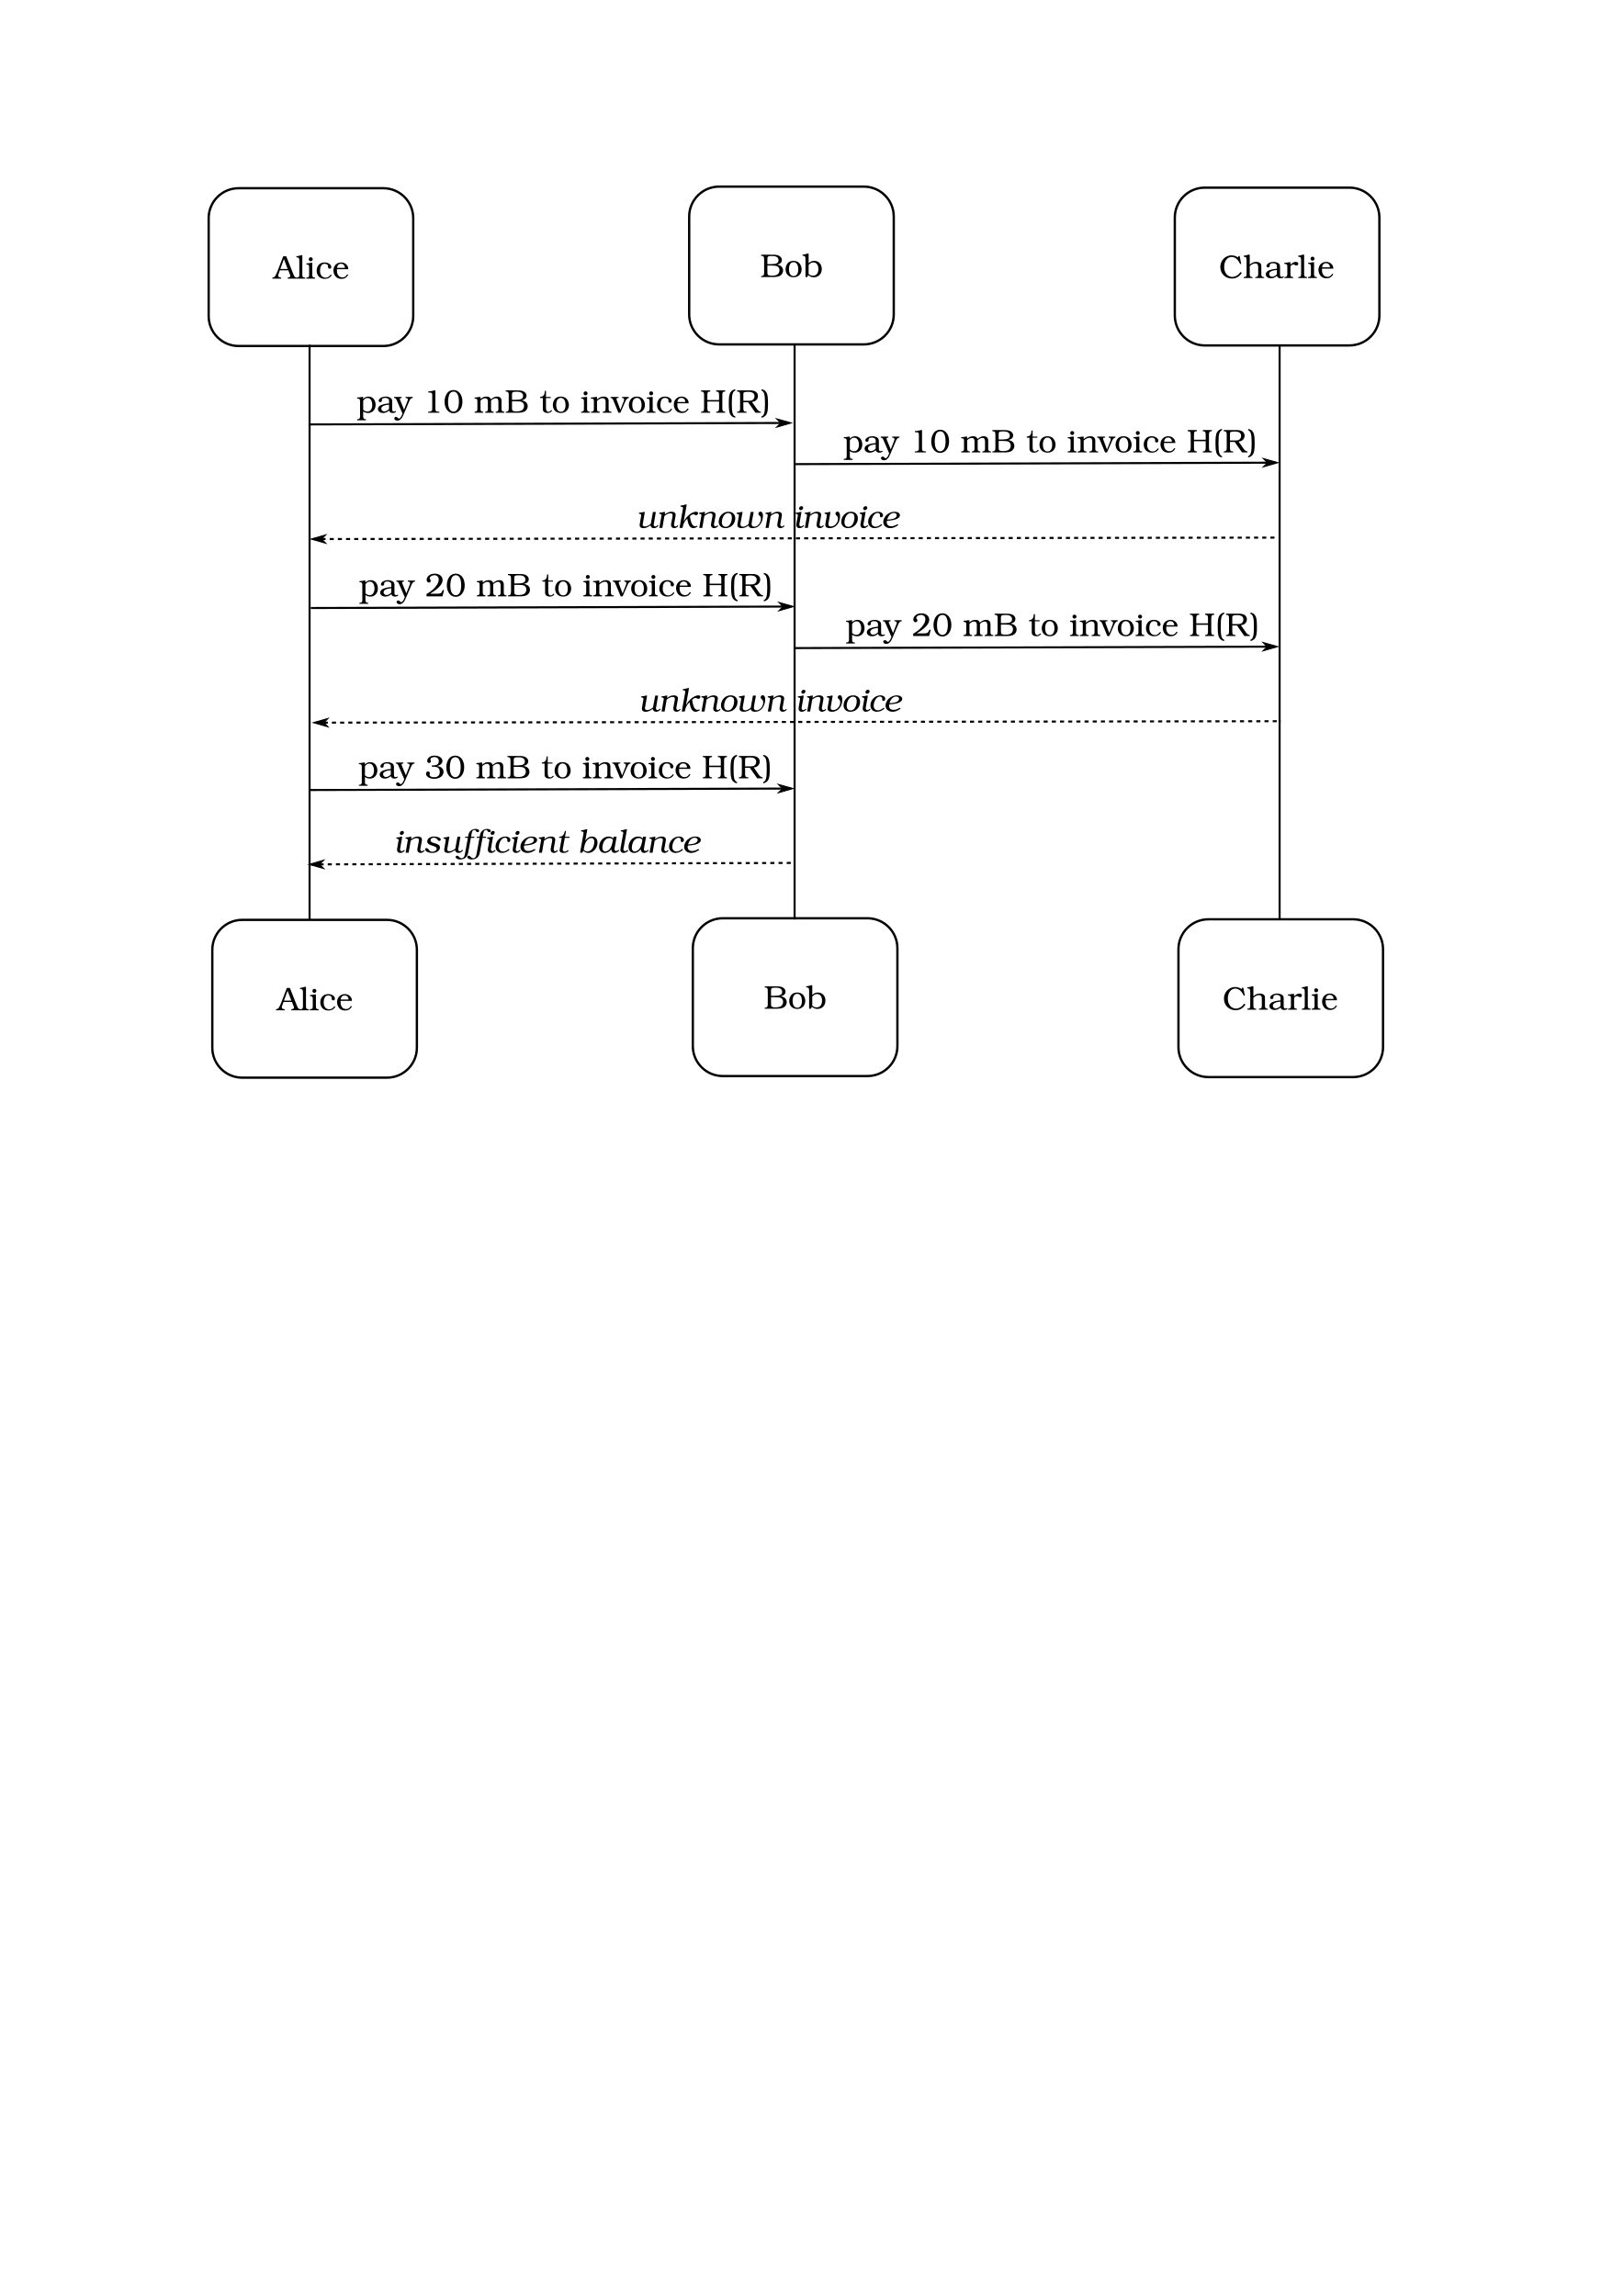
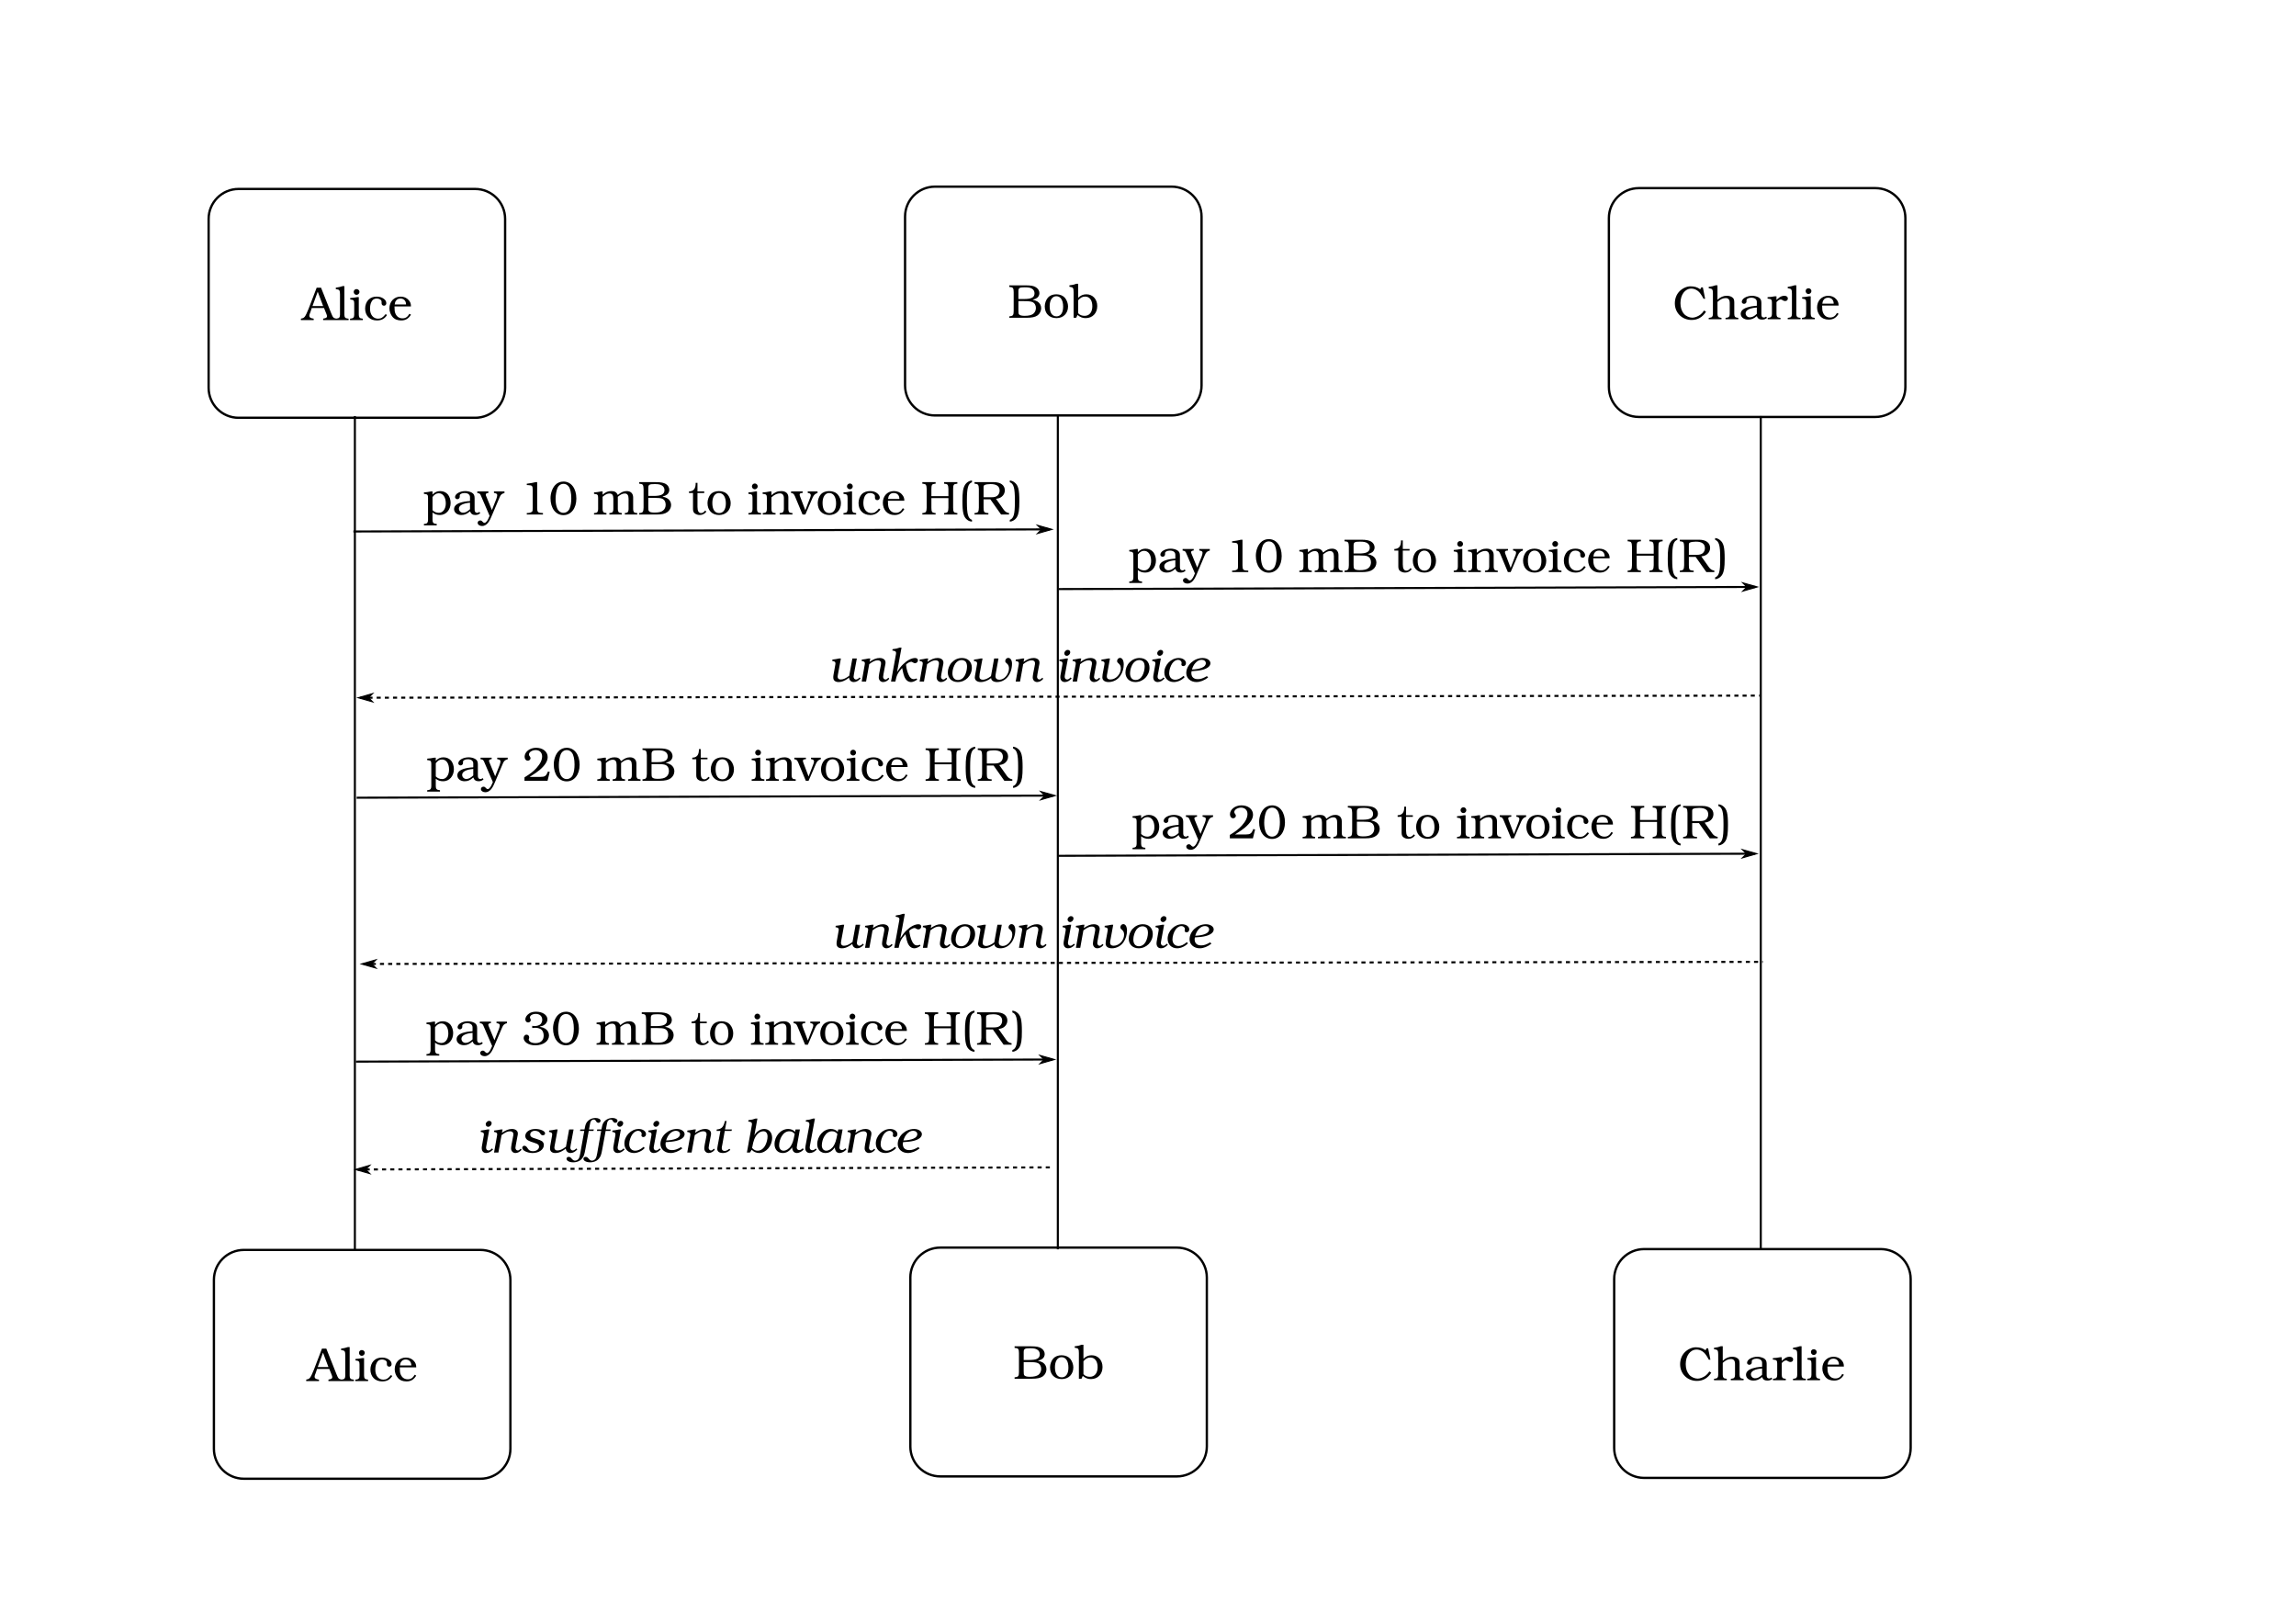
- <svg xmlns="http://www.w3.org/2000/svg" width="210mm" height="297mm" viewBox="0 0 210 297" version="1.1" id="svg990">
+ <svg xmlns="http://www.w3.org/2000/svg" width="297mm" height="210mm" viewBox="0 0 297 210" version="1.1" id="svg990">
  <defs id="defs984">
-     <marker style="overflow:visible" id="marker9980" refX="0.0" refY="0.0" orient="auto">
-       <path transform="scale(0.4) translate(10,0)" style="fill-rule:evenodd;stroke:#000000;stroke-width:1pt;stroke-opacity:1;fill:#000000;fill-opacity:1" d="M 0.0,0.0 L 5.0,-5.0 L -12.5,0.0 L 5.0,5.0 L 0.0,0.0 z " id="path9978" />
+     <marker style="overflow:visible" id="marker9980" refX="0" refY="0" orient="auto">
+       <path transform="matrix(0.4,0,0,0.4,4,0)" style="fill:#000000;fill-opacity:1;fill-rule:evenodd;stroke:#000000;stroke-width:1pt;stroke-opacity:1" d="M 0,0 5,-5 -12.5,0 5,5 Z" id="path9978" />
    </marker>
-     <marker style="overflow:visible" id="Arrow1Mstart" refX="0.0" refY="0.0" orient="auto">
-       <path transform="scale(0.4) translate(10,0)" style="fill-rule:evenodd;stroke:#000000;stroke-width:1pt;stroke-opacity:1;fill:#000000;fill-opacity:1" d="M 0.0,0.0 L 5.0,-5.0 L -12.5,0.0 L 5.0,5.0 L 0.0,0.0 z " id="path8487" />
+     <marker style="overflow:visible" id="Arrow1Mstart" refX="0" refY="0" orient="auto">
+       <path transform="matrix(0.4,0,0,0.4,4,0)" style="fill:#000000;fill-opacity:1;fill-rule:evenodd;stroke:#000000;stroke-width:1pt;stroke-opacity:1" d="M 0,0 5,-5 -12.5,0 5,5 Z" id="path8487" />
    </marker>
-     <marker style="overflow:visible;" id="Arrow1Mend" refX="0.0" refY="0.0" orient="auto">
-       <path transform="scale(0.4) rotate(180) translate(10,0)" style="fill-rule:evenodd;stroke:#000000;stroke-width:1pt;stroke-opacity:1;fill:#000000;fill-opacity:1" d="M 0.0,0.0 L 5.0,-5.0 L -12.5,0.0 L 5.0,5.0 L 0.0,0.0 z " id="path8490" />
+     <marker style="overflow:visible" id="Arrow1Mend" refX="0" refY="0" orient="auto">
+       <path transform="matrix(-0.4,0,0,-0.4,-4,0)" style="fill:#000000;fill-opacity:1;fill-rule:evenodd;stroke:#000000;stroke-width:1pt;stroke-opacity:1" d="M 0,0 5,-5 -12.5,0 5,5 Z" id="path8490" />
    </marker>
-     <marker style="overflow:visible;" id="Arrow1Send" refX="0.0" refY="0.0" orient="auto">
-       <path transform="scale(0.2) rotate(180) translate(6,0)" style="fill-rule:evenodd;stroke:#000000;stroke-width:1pt;stroke-opacity:1;fill:#000000;fill-opacity:1" d="M 0.0,0.0 L 5.0,-5.0 L -12.5,0.0 L 5.0,5.0 L 0.0,0.0 z " id="path8496" />
+     <marker style="overflow:visible" id="Arrow1Send" refX="0" refY="0" orient="auto">
+       <path transform="matrix(-0.2,0,0,-0.2,-1.2,0)" style="fill:#000000;fill-opacity:1;fill-rule:evenodd;stroke:#000000;stroke-width:1pt;stroke-opacity:1" d="M 0,0 5,-5 -12.5,0 5,5 Z" id="path8496" />
    </marker>
-     <rect x="60" y="70" width="10" height="-5" id="rect8843" />
+     <rect x="60" y="70" width="10" height="0" id="rect8843" />
    <symbol id="AuxillaryOp">
      <rect x="9.26" y="9.26" width="21.167" height="21.167" style="stroke-width:2" id="rect1637" />
    </symbol>
    <symbol id="Process">
      <rect x="3.969" y="9.26" width="31.75" height="21.167" style="stroke-width:2" id="rect1572" />
    </symbol>
    <marker style="overflow:visible" id="Arrow1Mend-3" refX="0" refY="0" orient="auto">
      <path transform="matrix(-0.4,0,0,-0.4,-4,0)" style="fill:#000000;fill-opacity:1;fill-rule:evenodd;stroke:#000000;stroke-width:1pt;stroke-opacity:1" d="M 0,0 5,-5 -12.5,0 5,5 Z" id="path8490-1" />
    </marker>
    <marker style="overflow:visible" id="Arrow1Mend-3-3" refX="0" refY="0" orient="auto">
      <path transform="matrix(-0.4,0,0,-0.4,-4,0)" style="fill:#000000;fill-opacity:1;fill-rule:evenodd;stroke:#000000;stroke-width:1pt;stroke-opacity:1" d="M 0,0 5,-5 -12.5,0 5,5 Z" id="path8490-1-6" />
    </marker>
    <marker style="overflow:visible" id="Arrow1Mend-2" refX="0" refY="0" orient="auto">
      <path transform="matrix(-0.4,0,0,-0.4,-4,0)" style="fill:#000000;fill-opacity:1;fill-rule:evenodd;stroke:#000000;stroke-width:1pt;stroke-opacity:1" d="M 0,0 5,-5 -12.5,0 5,5 Z" id="path8490-3" />
    </marker>
    <marker style="overflow:visible" id="Arrow1Mend-3-6" refX="0" refY="0" orient="auto">
      <path transform="matrix(-0.4,0,0,-0.4,-4,0)" style="fill:#000000;fill-opacity:1;fill-rule:evenodd;stroke:#000000;stroke-width:1pt;stroke-opacity:1" d="M 0,0 5,-5 -12.5,0 5,5 Z" id="path8490-1-7" />
    </marker>
    <marker style="overflow:visible" id="Arrow1Mstart-1" refX="0" refY="0" orient="auto">
      <path transform="matrix(0.4,0,0,0.4,4,0)" style="fill:#000000;fill-opacity:1;fill-rule:evenodd;stroke:#000000;stroke-width:1pt;stroke-opacity:1" d="M 0,0 5,-5 -12.5,0 5,5 Z" id="path8487-2" />
    </marker>
    <marker style="overflow:visible" id="Arrow1Mend-2-3" refX="0" refY="0" orient="auto">
      <path transform="matrix(-0.4,0,0,-0.4,-4,0)" style="fill:#000000;fill-opacity:1;fill-rule:evenodd;stroke:#000000;stroke-width:1pt;stroke-opacity:1" d="M 0,0 5,-5 -12.5,0 5,5 Z" id="path8490-3-6" />
    </marker>
    <marker style="overflow:visible" id="Arrow1Mend-2-3-7" refX="0" refY="0" orient="auto">
      <path transform="matrix(-0.4,0,0,-0.4,-4,0)" style="fill:#000000;fill-opacity:1;fill-rule:evenodd;stroke:#000000;stroke-width:1pt;stroke-opacity:1" d="M 0,0 5,-5 -12.5,0 5,5 Z" id="path8490-3-6-4" />
    </marker>
  </defs>
  <g id="layer1">
    <text xml:space="preserve" style="font-style:normal;font-variant:normal;font-weight:normal;font-stretch:normal;font-size:4.233px;line-height:1.25;font-family:'Bookman Old Style';-inkscape-font-specification:'Bookman Old Style';white-space:pre;inline-size:0;stroke-width:0.265" x="65" y="70" id="text8849">
      <tspan id="tspan8847" x="65" y="70" style="font-style:normal;font-variant:normal;font-weight:normal;font-stretch:normal;font-family:'Bookman Old Style';-inkscape-font-specification:'Bookman Old Style';stroke-width:0.265" />
    </text>
-     <path style="fill:none;fill-rule:evenodd;stroke:#000000;stroke-width:0.265px;stroke-linecap:butt;stroke-linejoin:miter;stroke-opacity:1" d="m 40.039,44.604 0,74.333" id="path9000" />
-     <path style="fill:none;fill-rule:evenodd;stroke:#000000;stroke-width:0.265px;stroke-linecap:butt;stroke-linejoin:miter;stroke-opacity:1;marker-end:url(#Arrow1Mend)" d="M 39.906,54.901 102.051,54.712" id="path9006" />
-     <text xml:space="preserve" style="font-style:normal;font-variant:normal;font-weight:normal;font-stretch:normal;font-size:4.233px;line-height:1.25;font-family:'Bookman Old Style';-inkscape-font-specification:'Bookman Old Style';stroke-width:0.265" x="46.113" y="53.389" id="text9010">
-       <tspan id="tspan9008" x="46.113" y="53.389" style="font-style:normal;font-variant:normal;font-weight:normal;font-stretch:normal;font-family:'Bookman Old Style';-inkscape-font-specification:'Bookman Old Style';stroke-width:0.265">pay 10 mB to invoice H(R)</tspan>
+     <path style="fill:none;fill-rule:evenodd;stroke:#000000;stroke-width:0.265px;stroke-linecap:butt;stroke-linejoin:miter;stroke-opacity:1" d="M 45.906,53.81 V 161.583" id="path9000" />
+     <path style="fill:none;fill-rule:evenodd;stroke:#000000;stroke-width:0.265px;stroke-linecap:butt;stroke-linejoin:miter;stroke-opacity:1;marker-end:url(#Arrow1Mend)" d="M 45.714,68.739 135.797,68.465" id="path9006" />
+     <text xml:space="preserve" style="font-style:normal;font-variant:normal;font-weight:normal;font-stretch:normal;font-size:6.137px;line-height:1.25;font-family:'Bookman Old Style';-inkscape-font-specification:'Bookman Old Style';stroke-width:0.265" x="54.717" y="66.541" id="text9010" transform="scale(0.9999029,1.000097)">
+       <tspan id="tspan9008" x="54.717" y="66.541" style="font-style:normal;font-variant:normal;font-weight:normal;font-stretch:normal;font-family:'Bookman Old Style';-inkscape-font-specification:'Bookman Old Style';stroke-width:0.265">pay 10 mB to invoice H(R)</tspan>
    </text>
-     <path style="fill:none;fill-rule:evenodd;stroke:#000000;stroke-width:0.265px;stroke-linecap:butt;stroke-linejoin:miter;stroke-opacity:1" d="m 102.768,44.604 0,74.333" id="path9182" />
-     <path style="fill:none;fill-rule:evenodd;stroke:#000000;stroke-width:0.265px;stroke-linecap:butt;stroke-linejoin:miter;stroke-opacity:1" d="m 165.497,44.604 0,74.333" id="path9184" />
-     <path style="fill:none;fill-rule:evenodd;stroke:#000000;stroke-width:0.265px;stroke-linecap:butt;stroke-linejoin:miter;stroke-opacity:1;marker-end:url(#Arrow1Mend-3)" d="m 102.849,60.037 62.145,-0.189" id="path9006-1" />
-     <text xml:space="preserve" style="font-style:normal;font-variant:normal;font-weight:normal;font-stretch:normal;font-size:4.233px;line-height:1.25;font-family:'Bookman Old Style';-inkscape-font-specification:'Bookman Old Style';stroke-width:0.265" x="109.056" y="58.525" id="text9010-9">
-       <tspan id="tspan9008-9" x="109.056" y="58.525" style="font-style:normal;font-variant:normal;font-weight:normal;font-stretch:normal;font-family:'Bookman Old Style';-inkscape-font-specification:'Bookman Old Style';stroke-width:0.265">pay 10 mB to invoice H(R)</tspan>
+     <path style="fill:none;fill-rule:evenodd;stroke:#000000;stroke-width:0.265px;stroke-linecap:butt;stroke-linejoin:miter;stroke-opacity:1" d="M 136.836,53.81 V 161.583" id="path9182" />
+     <path style="fill:none;fill-rule:evenodd;stroke:#000000;stroke-width:0.265px;stroke-linecap:butt;stroke-linejoin:miter;stroke-opacity:1" d="M 227.766,53.81 V 161.583" id="path9184" />
+     <path style="fill:none;fill-rule:evenodd;stroke:#000000;stroke-width:0.265px;stroke-linecap:butt;stroke-linejoin:miter;stroke-opacity:1;marker-end:url(#Arrow1Mend-3)" d="m 136.953,76.186 90.083,-0.274" id="path9006-1" />
+     <text xml:space="preserve" style="font-style:normal;font-variant:normal;font-weight:normal;font-stretch:normal;font-size:6.137px;line-height:1.25;font-family:'Bookman Old Style';-inkscape-font-specification:'Bookman Old Style';stroke-width:0.265" x="145.965" y="73.986" id="text9010-9" transform="scale(0.9999029,1.000097)">
+       <tspan id="tspan9008-9" x="145.965" y="73.986" style="font-style:normal;font-variant:normal;font-weight:normal;font-stretch:normal;font-family:'Bookman Old Style';-inkscape-font-specification:'Bookman Old Style';stroke-width:0.265">pay 10 mB to invoice H(R)</tspan>
    </text>
-     <path style="fill:none;fill-rule:evenodd;stroke:#000000;stroke-width:0.265;stroke-linecap:butt;stroke-linejoin:miter;stroke-miterlimit:4;stroke-dasharray:0.529, 0.529;stroke-dashoffset:0;stroke-opacity:1;marker-start:url(#Arrow1Mstart)" d="M 40.522,69.731 165.382,69.542" id="path9006-1-2" />
-     <text xml:space="preserve" style="font-style:italic;font-variant:normal;font-weight:300;font-stretch:normal;font-size:4.233px;line-height:1.25;font-family:'Bookman Old Style';-inkscape-font-specification:'Bookman Old Style Light Italic';fill:#000000;fill-opacity:1;stroke-width:0.265" x="82.256" y="68.29" id="text9010-0">
-       <tspan id="tspan9008-5" x="82.256" y="68.29" style="font-style:italic;font-variant:normal;font-weight:300;font-stretch:normal;font-family:'Bookman Old Style';-inkscape-font-specification:'Bookman Old Style Light Italic';fill:#000000;fill-opacity:1;stroke-width:0.265">unknown invoice</tspan>
+     <path style="fill:none;fill-rule:evenodd;stroke:#000000;stroke-width:0.265;stroke-linecap:butt;stroke-linejoin:miter;stroke-miterlimit:4;stroke-dasharray:0.529, 0.529;stroke-dashoffset:0;stroke-opacity:1;marker-start:url(#Arrow1Mstart)" d="M 46.606,90.241 227.6,89.967" id="path9006-1-2" />
+     <text xml:space="preserve" style="font-style:italic;font-variant:normal;font-weight:300;font-stretch:normal;font-size:6.137px;line-height:1.25;font-family:'Bookman Old Style';-inkscape-font-specification:'Bookman Old Style Light Italic';fill:#000000;fill-opacity:1;stroke-width:0.265" x="107.114" y="88.143" id="text9010-0" transform="scale(0.9999029,1.000097)">
+       <tspan id="tspan9008-5" x="107.114" y="88.143" style="font-style:italic;font-variant:normal;font-weight:300;font-stretch:normal;font-family:'Bookman Old Style';-inkscape-font-specification:'Bookman Old Style Light Italic';fill:#000000;fill-opacity:1;stroke-width:0.265">unknown invoice</tspan>
    </text>
-     <path style="fill:none;fill-rule:evenodd;stroke:#000000;stroke-width:0.265px;stroke-linecap:butt;stroke-linejoin:miter;stroke-opacity:1;marker-end:url(#Arrow1Mend-2)" d="m 40.199,78.65 62.145,-0.189" id="path9006-18" />
-     <text xml:space="preserve" style="font-style:normal;font-variant:normal;font-weight:normal;font-stretch:normal;font-size:4.233px;line-height:1.25;font-family:'Bookman Old Style';-inkscape-font-specification:'Bookman Old Style';stroke-width:0.265" x="46.406" y="77.139" id="text9010-4">
-       <tspan id="tspan9008-0" x="46.406" y="77.139" style="font-style:normal;font-variant:normal;font-weight:normal;font-stretch:normal;font-family:'Bookman Old Style';-inkscape-font-specification:'Bookman Old Style';stroke-width:0.265">pay 20 mB to invoice H(R)</tspan>
+     <path style="fill:none;fill-rule:evenodd;stroke:#000000;stroke-width:0.265px;stroke-linecap:butt;stroke-linejoin:miter;stroke-opacity:1;marker-end:url(#Arrow1Mend-2)" d="m 46.138,103.172 90.083,-0.274" id="path9006-18" />
+     <text xml:space="preserve" style="font-style:normal;font-variant:normal;font-weight:normal;font-stretch:normal;font-size:6.137px;line-height:1.25;font-family:'Bookman Old Style';-inkscape-font-specification:'Bookman Old Style';stroke-width:0.265" x="55.141" y="100.971" id="text9010-4" transform="scale(0.9999029,1.000097)">
+       <tspan id="tspan9008-0" x="55.141" y="100.971" style="font-style:normal;font-variant:normal;font-weight:normal;font-stretch:normal;font-family:'Bookman Old Style';-inkscape-font-specification:'Bookman Old Style';stroke-width:0.265">pay 20 mB to invoice H(R)</tspan>
    </text>
-     <path style="fill:none;fill-rule:evenodd;stroke:#000000;stroke-width:0.265px;stroke-linecap:butt;stroke-linejoin:miter;stroke-opacity:1;marker-end:url(#Arrow1Mend-3-6)" d="m 102.811,83.834 62.145,-0.189" id="path9006-1-5" />
-     <text xml:space="preserve" style="font-style:normal;font-variant:normal;font-weight:normal;font-stretch:normal;font-size:4.233px;line-height:1.25;font-family:'Bookman Old Style';-inkscape-font-specification:'Bookman Old Style';stroke-width:0.265" x="109.348" y="82.274" id="text9010-9-1">
-       <tspan id="tspan9008-9-1" x="109.348" y="82.274" style="font-style:normal;font-variant:normal;font-weight:normal;font-stretch:normal;font-family:'Bookman Old Style';-inkscape-font-specification:'Bookman Old Style';stroke-width:0.265">pay 20 mB to invoice H(R)</tspan>
+     <path style="fill:none;fill-rule:evenodd;stroke:#000000;stroke-width:0.265px;stroke-linecap:butt;stroke-linejoin:miter;stroke-opacity:1;marker-end:url(#Arrow1Mend-3-6)" d="m 136.898,110.687 90.083,-0.274" id="path9006-1-5" />
+     <text xml:space="preserve" style="font-style:normal;font-variant:normal;font-weight:normal;font-stretch:normal;font-size:6.137px;line-height:1.25;font-family:'Bookman Old Style';-inkscape-font-specification:'Bookman Old Style';stroke-width:0.265" x="146.389" y="108.416" id="text9010-9-1" transform="scale(0.9999029,1.000097)">
+       <tspan id="tspan9008-9-1" x="146.389" y="108.416" style="font-style:normal;font-variant:normal;font-weight:normal;font-stretch:normal;font-family:'Bookman Old Style';-inkscape-font-specification:'Bookman Old Style';stroke-width:0.265">pay 20 mB to invoice H(R)</tspan>
    </text>
-     <path style="fill:none;fill-rule:evenodd;stroke:#000000;stroke-width:0.265;stroke-linecap:butt;stroke-linejoin:miter;stroke-miterlimit:4;stroke-dasharray:0.529, 0.529;stroke-dashoffset:0;stroke-opacity:1;marker-start:url(#Arrow1Mstart-1)" d="M 40.814,93.48 165.675,93.292" id="path9006-1-2-3" />
-     <text xml:space="preserve" style="font-style:italic;font-variant:normal;font-weight:300;font-stretch:normal;font-size:4.233px;line-height:1.25;font-family:'Bookman Old Style';-inkscape-font-specification:'Bookman Old Style Light Italic';fill:#000000;fill-opacity:1;stroke-width:0.265" x="82.549" y="92.04" id="text9010-0-2">
-       <tspan id="tspan9008-5-2" x="82.549" y="92.04" style="font-style:italic;font-variant:normal;font-weight:300;font-stretch:normal;font-family:'Bookman Old Style';-inkscape-font-specification:'Bookman Old Style Light Italic';fill:#000000;fill-opacity:1;stroke-width:0.265">unknown invoice</tspan>
+     <path style="fill:none;fill-rule:evenodd;stroke:#000000;stroke-width:0.265;stroke-linecap:butt;stroke-linejoin:miter;stroke-miterlimit:4;stroke-dasharray:0.529, 0.529;stroke-dashoffset:0;stroke-opacity:1;marker-start:url(#Arrow1Mstart-1)" d="m 47.031,124.674 180.993,-0.274" id="path9006-1-2-3" />
+     <text xml:space="preserve" style="font-style:italic;font-variant:normal;font-weight:300;font-stretch:normal;font-size:6.137px;line-height:1.25;font-family:'Bookman Old Style';-inkscape-font-specification:'Bookman Old Style Light Italic';fill:#000000;fill-opacity:1;stroke-width:0.265" x="107.538" y="122.573" id="text9010-0-2" transform="scale(0.9999029,1.000097)">
+       <tspan id="tspan9008-5-2" x="107.538" y="122.573" style="font-style:italic;font-variant:normal;font-weight:300;font-stretch:normal;font-family:'Bookman Old Style';-inkscape-font-specification:'Bookman Old Style Light Italic';fill:#000000;fill-opacity:1;stroke-width:0.265">unknown invoice</tspan>
    </text>
-     <path style="fill:none;fill-rule:evenodd;stroke:#000000;stroke-width:0.265px;stroke-linecap:butt;stroke-linejoin:miter;stroke-opacity:1;marker-end:url(#Arrow1Mend-2-3)" d="M 40.132,102.192 102.277,102.003" id="path9006-18-5" />
-     <text xml:space="preserve" style="font-style:normal;font-variant:normal;font-weight:normal;font-stretch:normal;font-size:4.233px;line-height:1.25;font-family:'Bookman Old Style';-inkscape-font-specification:'Bookman Old Style';stroke-width:0.265" x="46.339" y="100.68" id="text9010-4-6">
-       <tspan id="tspan9008-0-4" x="46.339" y="100.68" style="font-style:normal;font-variant:normal;font-weight:normal;font-stretch:normal;font-family:'Bookman Old Style';-inkscape-font-specification:'Bookman Old Style';stroke-width:0.265">pay 30 mB to invoice H(R)</tspan>
+     <path style="fill:none;fill-rule:evenodd;stroke:#000000;stroke-width:0.265px;stroke-linecap:butt;stroke-linejoin:miter;stroke-opacity:1;marker-end:url(#Arrow1Mend-2-3)" d="m 46.042,137.304 90.083,-0.274" id="path9006-18-5" />
+     <text xml:space="preserve" style="font-style:normal;font-variant:normal;font-weight:normal;font-stretch:normal;font-size:6.137px;line-height:1.25;font-family:'Bookman Old Style';-inkscape-font-specification:'Bookman Old Style';stroke-width:0.265" x="55.045" y="135.099" id="text9010-4-6" transform="scale(0.9999029,1.000097)">
+       <tspan id="tspan9008-0-4" x="55.045" y="135.099" style="font-style:normal;font-variant:normal;font-weight:normal;font-stretch:normal;font-family:'Bookman Old Style';-inkscape-font-specification:'Bookman Old Style';stroke-width:0.265">pay 30 mB to invoice H(R)</tspan>
    </text>
-     <path style="fill:none;fill-rule:evenodd;stroke:#000000;stroke-width:0.265;stroke-linecap:butt;stroke-linejoin:miter;stroke-miterlimit:4;stroke-dasharray:0.53, 0.53;stroke-dashoffset:0;stroke-opacity:1;marker-start:url(#marker9980)" d="M 40.266,111.814 102.411,111.625" id="path9006-18-5-5" />
-     <text xml:space="preserve" style="font-style:italic;font-variant:normal;font-weight:300;font-stretch:normal;font-size:4.233px;line-height:1.25;font-family:'Bookman Old Style';-inkscape-font-specification:'Bookman Old Style Light Italic';stroke-width:0.265" x="50.883" y="110.302" id="text9010-4-6-3">
-       <tspan id="tspan9008-0-4-1" x="50.883" y="110.302" style="font-style:italic;font-variant:normal;font-weight:300;font-stretch:normal;font-family:'Bookman Old Style';-inkscape-font-specification:'Bookman Old Style Light Italic';stroke-width:0.265">insufficient balance</tspan>
+     <path style="fill:none;fill-rule:evenodd;stroke:#000000;stroke-width:0.265;stroke-linecap:butt;stroke-linejoin:miter;stroke-miterlimit:4;stroke-dasharray:0.53, 0.53;stroke-dashoffset:0;stroke-opacity:1;marker-start:url(#marker9980)" d="m 46.235,151.254 90.083,-0.274" id="path9006-18-5-5" />
+     <text xml:space="preserve" style="font-style:italic;font-variant:normal;font-weight:300;font-stretch:normal;font-size:6.137px;line-height:1.25;font-family:'Bookman Old Style';-inkscape-font-specification:'Bookman Old Style Light Italic';stroke-width:0.265" x="61.631" y="149.048" id="text9010-4-6-3" transform="scale(0.9999029,1.000097)">
+       <tspan id="tspan9008-0-4-1" x="61.631" y="149.048" style="font-style:italic;font-variant:normal;font-weight:300;font-stretch:normal;font-family:'Bookman Old Style';-inkscape-font-specification:'Bookman Old Style Light Italic';stroke-width:0.265">insufficient balance</tspan>
    </text>
-     <g id="g1067">
-       <rect style="opacity:0.996;fill:none;stroke:#000000;stroke-width:0.3;stroke-miterlimit:4;stroke-dasharray:none;stroke-dashoffset:0;paint-order:markers fill stroke" id="rect1005" width="26.458" height="20.411" x="26.987" y="24.347" rx="3.874" ry="3.874" />
-       <rect style="opacity:0.996;fill:none;stroke:#000000;stroke-width:0.3;stroke-miterlimit:4;stroke-dasharray:none;stroke-dashoffset:0;paint-order:markers fill stroke" id="rect1005-6" width="26.458" height="20.411" x="89.135" y="24.139" rx="3.874" ry="3.874" />
-       <rect style="opacity:0.996;fill:none;stroke:#000000;stroke-width:0.3;stroke-miterlimit:4;stroke-dasharray:none;stroke-dashoffset:0;paint-order:markers fill stroke" id="rect1005-4" width="26.458" height="20.411" x="151.943" y="24.272" rx="3.874" ry="3.874" />
-       <text xml:space="preserve" style="font-size:4.233px;line-height:1.25;font-family:sans-serif;stroke-width:0.265" x="35.377" y="36.044" id="text1030">
-         <tspan id="tspan1028" x="35.377" y="36.044" style="font-style:normal;font-variant:normal;font-weight:normal;font-stretch:normal;font-family:'Bookman Old Style';-inkscape-font-specification:'Bookman Old Style';stroke-width:0.265">Alice</tspan>
+     <g id="g1067" transform="matrix(1.449566,0,0,1.449848,-12.13266,-10.85877)" style="stroke-width:0.69">
+       <rect style="opacity:0.996;fill:none;stroke:#000000;stroke-width:0.207;stroke-miterlimit:4;stroke-dasharray:none;stroke-dashoffset:0;paint-order:markers fill stroke" id="rect1005" width="26.458" height="20.411" x="26.987" y="24.347" rx="2.673" ry="2.672" />
+       <rect style="opacity:0.996;fill:none;stroke:#000000;stroke-width:0.207;stroke-miterlimit:4;stroke-dasharray:none;stroke-dashoffset:0;paint-order:markers fill stroke" id="rect1005-6" width="26.458" height="20.411" x="89.135" y="24.139" rx="2.673" ry="2.672" />
+       <rect style="opacity:0.996;fill:none;stroke:#000000;stroke-width:0.207;stroke-miterlimit:4;stroke-dasharray:none;stroke-dashoffset:0;paint-order:markers fill stroke" id="rect1005-4" width="26.458" height="20.411" x="151.943" y="24.272" rx="2.673" ry="2.672" />
+       <text xml:space="preserve" style="font-size:4.233px;line-height:1.25;font-family:sans-serif;stroke-width:0.183" x="35.377" y="36.044" id="text1030">
+         <tspan id="tspan1028" x="35.377" y="36.044" style="font-style:normal;font-variant:normal;font-weight:normal;font-stretch:normal;font-family:'Bookman Old Style';-inkscape-font-specification:'Bookman Old Style';stroke-width:0.183">Alice</tspan>
      </text>
-       <text xml:space="preserve" style="font-size:4.233px;line-height:1.25;font-family:sans-serif;stroke-width:0.265" x="98.311" y="35.836" id="text1030-0">
-         <tspan id="tspan1028-3" x="98.311" y="35.836" style="font-style:normal;font-variant:normal;font-weight:normal;font-stretch:normal;font-family:'Bookman Old Style';-inkscape-font-specification:'Bookman Old Style';stroke-width:0.265">Bob</tspan>
+       <text xml:space="preserve" style="font-size:4.233px;line-height:1.25;font-family:sans-serif;stroke-width:0.183" x="98.311" y="35.836" id="text1030-0">
+         <tspan id="tspan1028-3" x="98.311" y="35.836" style="font-style:normal;font-variant:normal;font-weight:normal;font-stretch:normal;font-family:'Bookman Old Style';-inkscape-font-specification:'Bookman Old Style';stroke-width:0.183">Bob</tspan>
      </text>
-       <text xml:space="preserve" style="font-size:4.233px;line-height:1.25;font-family:sans-serif;stroke-width:0.265" x="157.639" y="35.969" id="text1030-8">
-         <tspan id="tspan1028-39" x="157.639" y="35.969" style="font-style:normal;font-variant:normal;font-weight:normal;font-stretch:normal;font-family:'Bookman Old Style';-inkscape-font-specification:'Bookman Old Style';stroke-width:0.265">Charlie</tspan>
+       <text xml:space="preserve" style="font-size:4.233px;line-height:1.25;font-family:sans-serif;stroke-width:0.183" x="157.639" y="35.969" id="text1030-8">
+         <tspan id="tspan1028-39" x="157.639" y="35.969" style="font-style:normal;font-variant:normal;font-weight:normal;font-stretch:normal;font-family:'Bookman Old Style';-inkscape-font-specification:'Bookman Old Style';stroke-width:0.183">Charlie</tspan>
      </text>
    </g>
-     <g id="g1067-2" transform="translate(0.4714186,94.64292)">
-       <rect style="opacity:0.996;fill:none;stroke:#000000;stroke-width:0.3;stroke-miterlimit:4;stroke-dasharray:none;stroke-dashoffset:0;paint-order:markers fill stroke" id="rect1005-1" width="26.458" height="20.411" x="26.987" y="24.347" rx="3.874" ry="3.874" />
-       <rect style="opacity:0.996;fill:none;stroke:#000000;stroke-width:0.3;stroke-miterlimit:4;stroke-dasharray:none;stroke-dashoffset:0;paint-order:markers fill stroke" id="rect1005-6-9" width="26.458" height="20.411" x="89.135" y="24.139" rx="3.874" ry="3.874" />
-       <rect style="opacity:0.996;fill:none;stroke:#000000;stroke-width:0.3;stroke-miterlimit:4;stroke-dasharray:none;stroke-dashoffset:0;paint-order:markers fill stroke" id="rect1005-4-3" width="26.458" height="20.411" x="151.943" y="24.272" rx="3.874" ry="3.874" />
-       <text xml:space="preserve" style="font-size:4.233px;line-height:1.25;font-family:sans-serif;stroke-width:0.265" x="35.377" y="36.044" id="text1030-9">
-         <tspan id="tspan1028-8" x="35.377" y="36.044" style="font-style:normal;font-variant:normal;font-weight:normal;font-stretch:normal;font-family:'Bookman Old Style';-inkscape-font-specification:'Bookman Old Style';stroke-width:0.265">Alice</tspan>
+     <g id="g1067-2" transform="matrix(1.449566,0,0,1.449848,-11.44931,126.359)" style="stroke-width:0.69">
+       <rect style="opacity:0.996;fill:none;stroke:#000000;stroke-width:0.207;stroke-miterlimit:4;stroke-dasharray:none;stroke-dashoffset:0;paint-order:markers fill stroke" id="rect1005-1" width="26.458" height="20.411" x="26.987" y="24.347" rx="2.673" ry="2.672" />
+       <rect style="opacity:0.996;fill:none;stroke:#000000;stroke-width:0.207;stroke-miterlimit:4;stroke-dasharray:none;stroke-dashoffset:0;paint-order:markers fill stroke" id="rect1005-6-9" width="26.458" height="20.411" x="89.135" y="24.139" rx="2.673" ry="2.672" />
+       <rect style="opacity:0.996;fill:none;stroke:#000000;stroke-width:0.207;stroke-miterlimit:4;stroke-dasharray:none;stroke-dashoffset:0;paint-order:markers fill stroke" id="rect1005-4-3" width="26.458" height="20.411" x="151.943" y="24.272" rx="2.673" ry="2.672" />
+       <text xml:space="preserve" style="font-size:4.233px;line-height:1.25;font-family:sans-serif;stroke-width:0.183" x="35.377" y="36.044" id="text1030-9">
+         <tspan id="tspan1028-8" x="35.377" y="36.044" style="font-style:normal;font-variant:normal;font-weight:normal;font-stretch:normal;font-family:'Bookman Old Style';-inkscape-font-specification:'Bookman Old Style';stroke-width:0.183">Alice</tspan>
      </text>
-       <text xml:space="preserve" style="font-size:4.233px;line-height:1.25;font-family:sans-serif;stroke-width:0.265" x="98.311" y="35.836" id="text1030-0-5">
-         <tspan id="tspan1028-3-8" x="98.311" y="35.836" style="font-style:normal;font-variant:normal;font-weight:normal;font-stretch:normal;font-family:'Bookman Old Style';-inkscape-font-specification:'Bookman Old Style';stroke-width:0.265">Bob</tspan>
+       <text xml:space="preserve" style="font-size:4.233px;line-height:1.25;font-family:sans-serif;stroke-width:0.183" x="98.311" y="35.836" id="text1030-0-5">
+         <tspan id="tspan1028-3-8" x="98.311" y="35.836" style="font-style:normal;font-variant:normal;font-weight:normal;font-stretch:normal;font-family:'Bookman Old Style';-inkscape-font-specification:'Bookman Old Style';stroke-width:0.183">Bob</tspan>
      </text>
-       <text xml:space="preserve" style="font-size:4.233px;line-height:1.25;font-family:sans-serif;stroke-width:0.265" x="157.639" y="35.969" id="text1030-8-3">
-         <tspan id="tspan1028-39-2" x="157.639" y="35.969" style="font-style:normal;font-variant:normal;font-weight:normal;font-stretch:normal;font-family:'Bookman Old Style';-inkscape-font-specification:'Bookman Old Style';stroke-width:0.265">Charlie</tspan>
+       <text xml:space="preserve" style="font-size:4.233px;line-height:1.25;font-family:sans-serif;stroke-width:0.183" x="157.639" y="35.969" id="text1030-8-3">
+         <tspan id="tspan1028-39-2" x="157.639" y="35.969" style="font-style:normal;font-variant:normal;font-weight:normal;font-stretch:normal;font-family:'Bookman Old Style';-inkscape-font-specification:'Bookman Old Style';stroke-width:0.183">Charlie</tspan>
      </text>
    </g>
  </g>
</svg>
